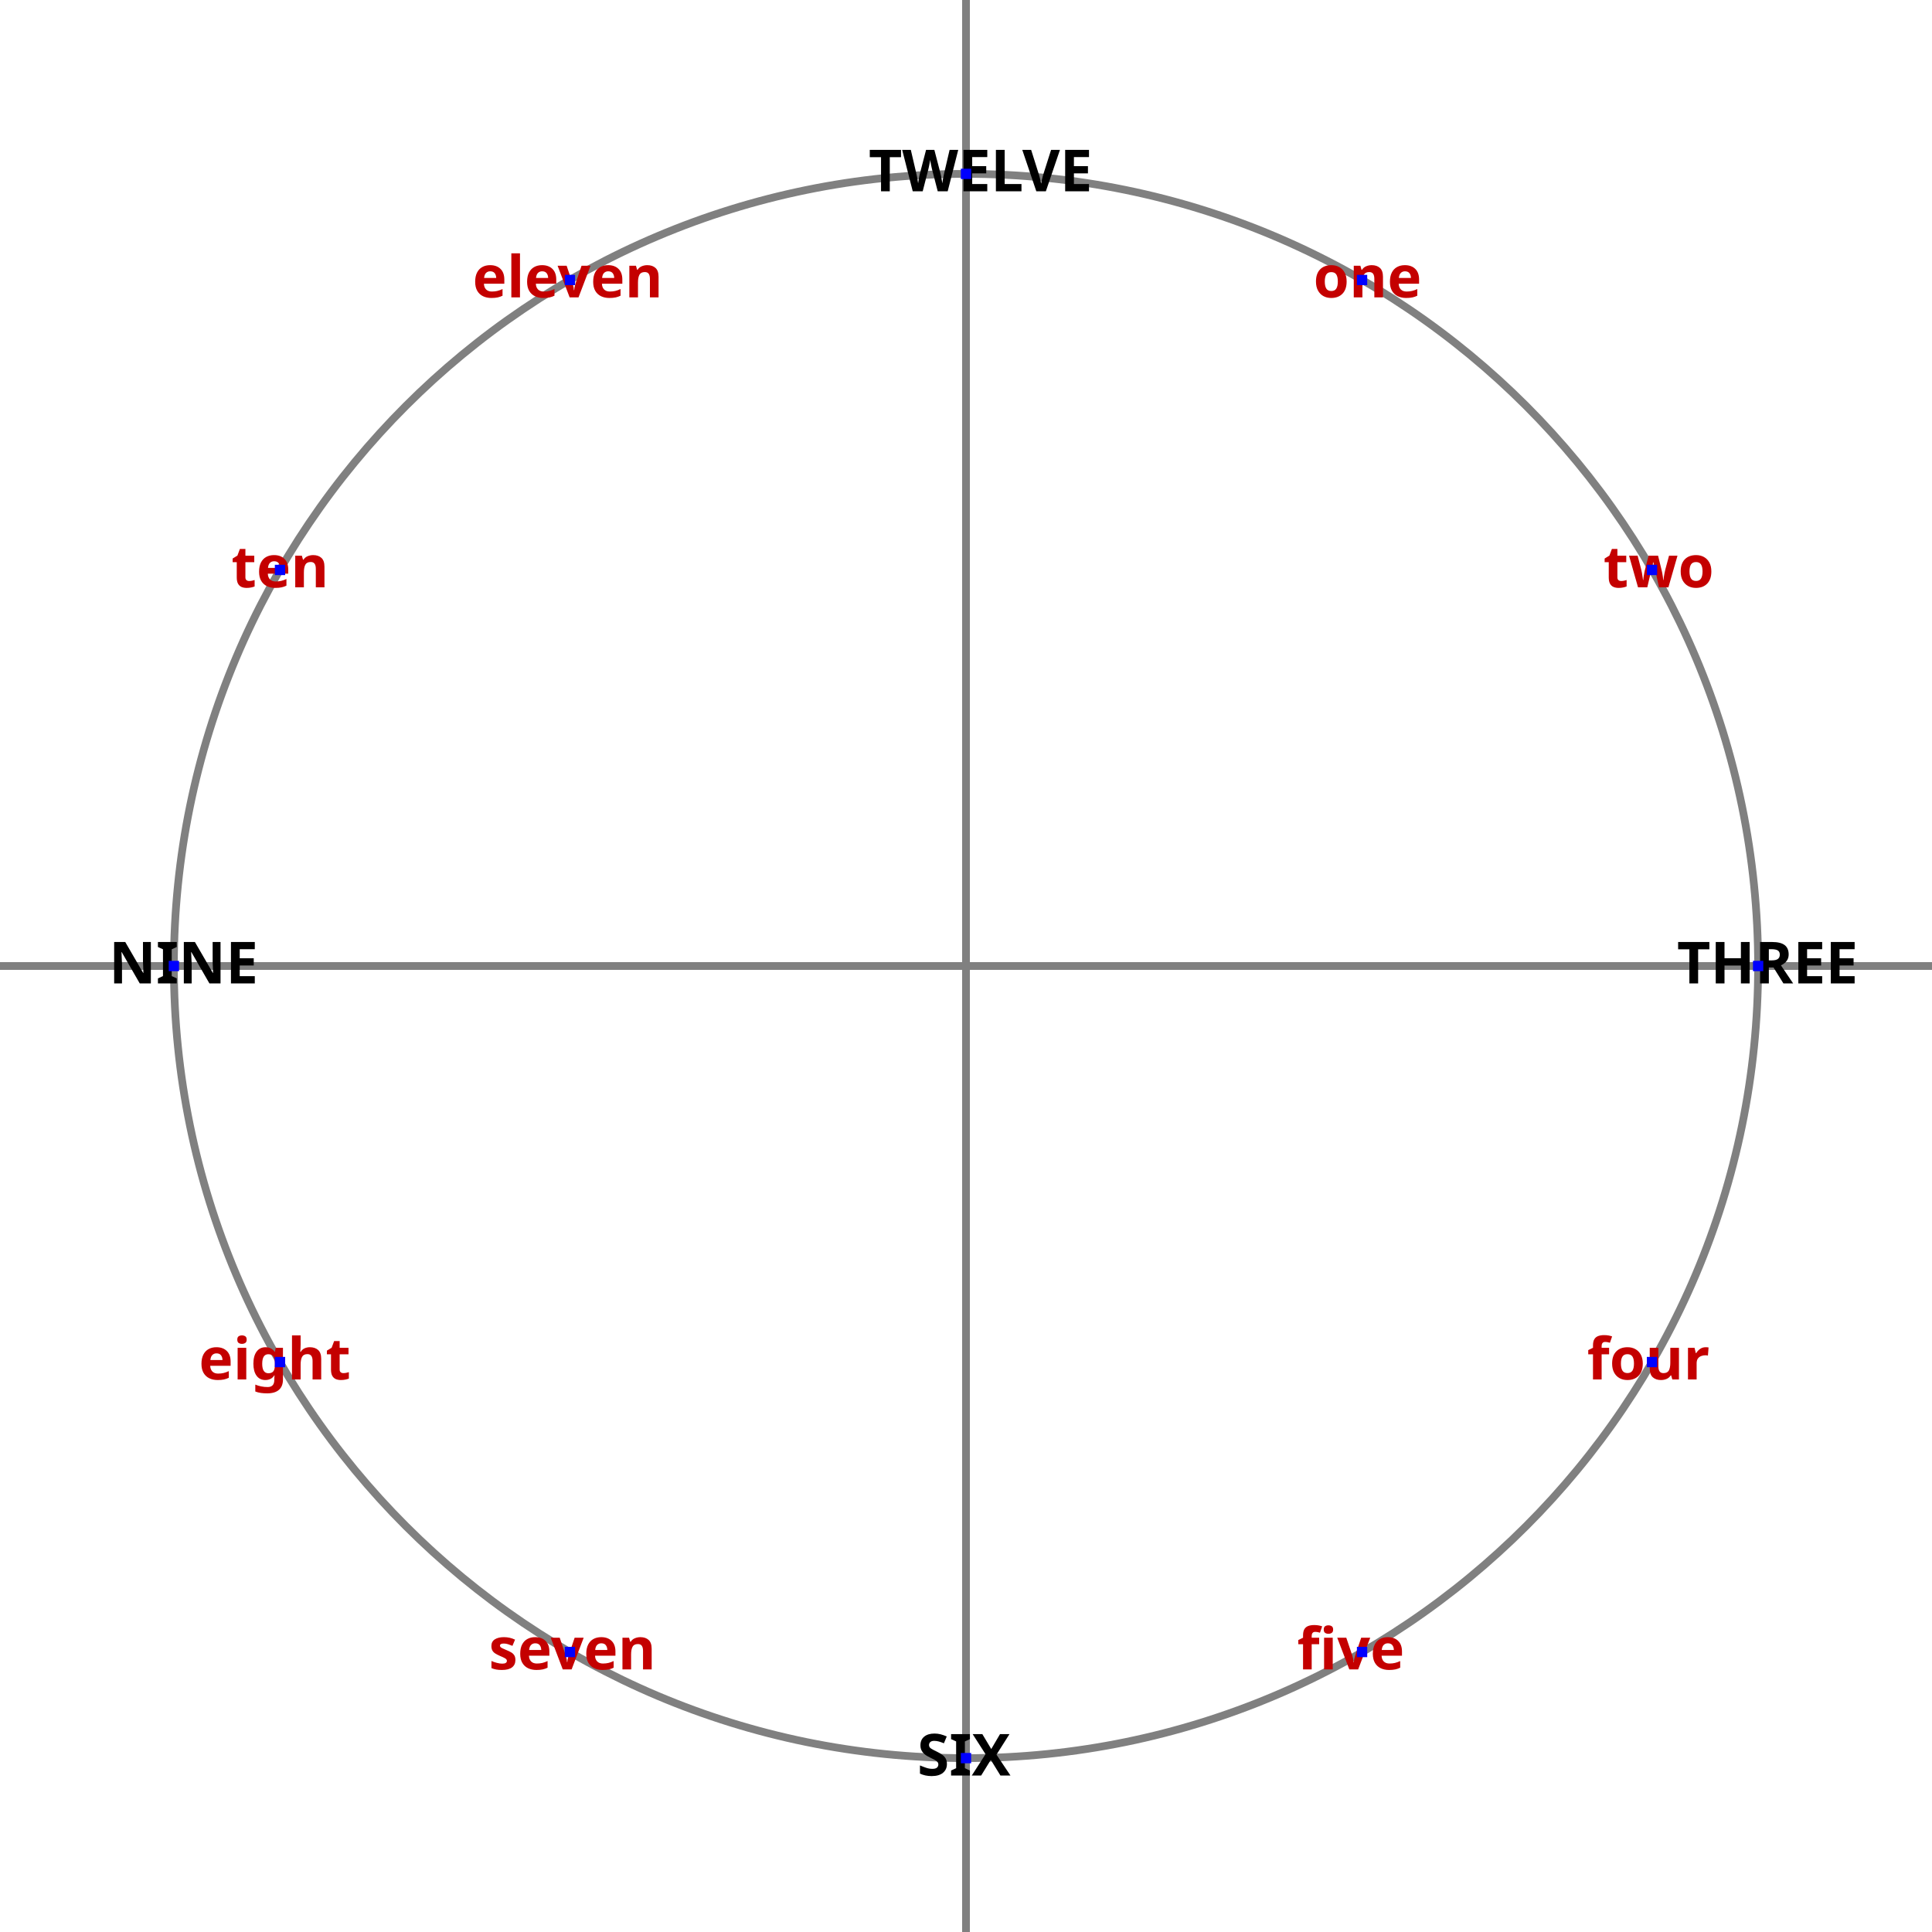
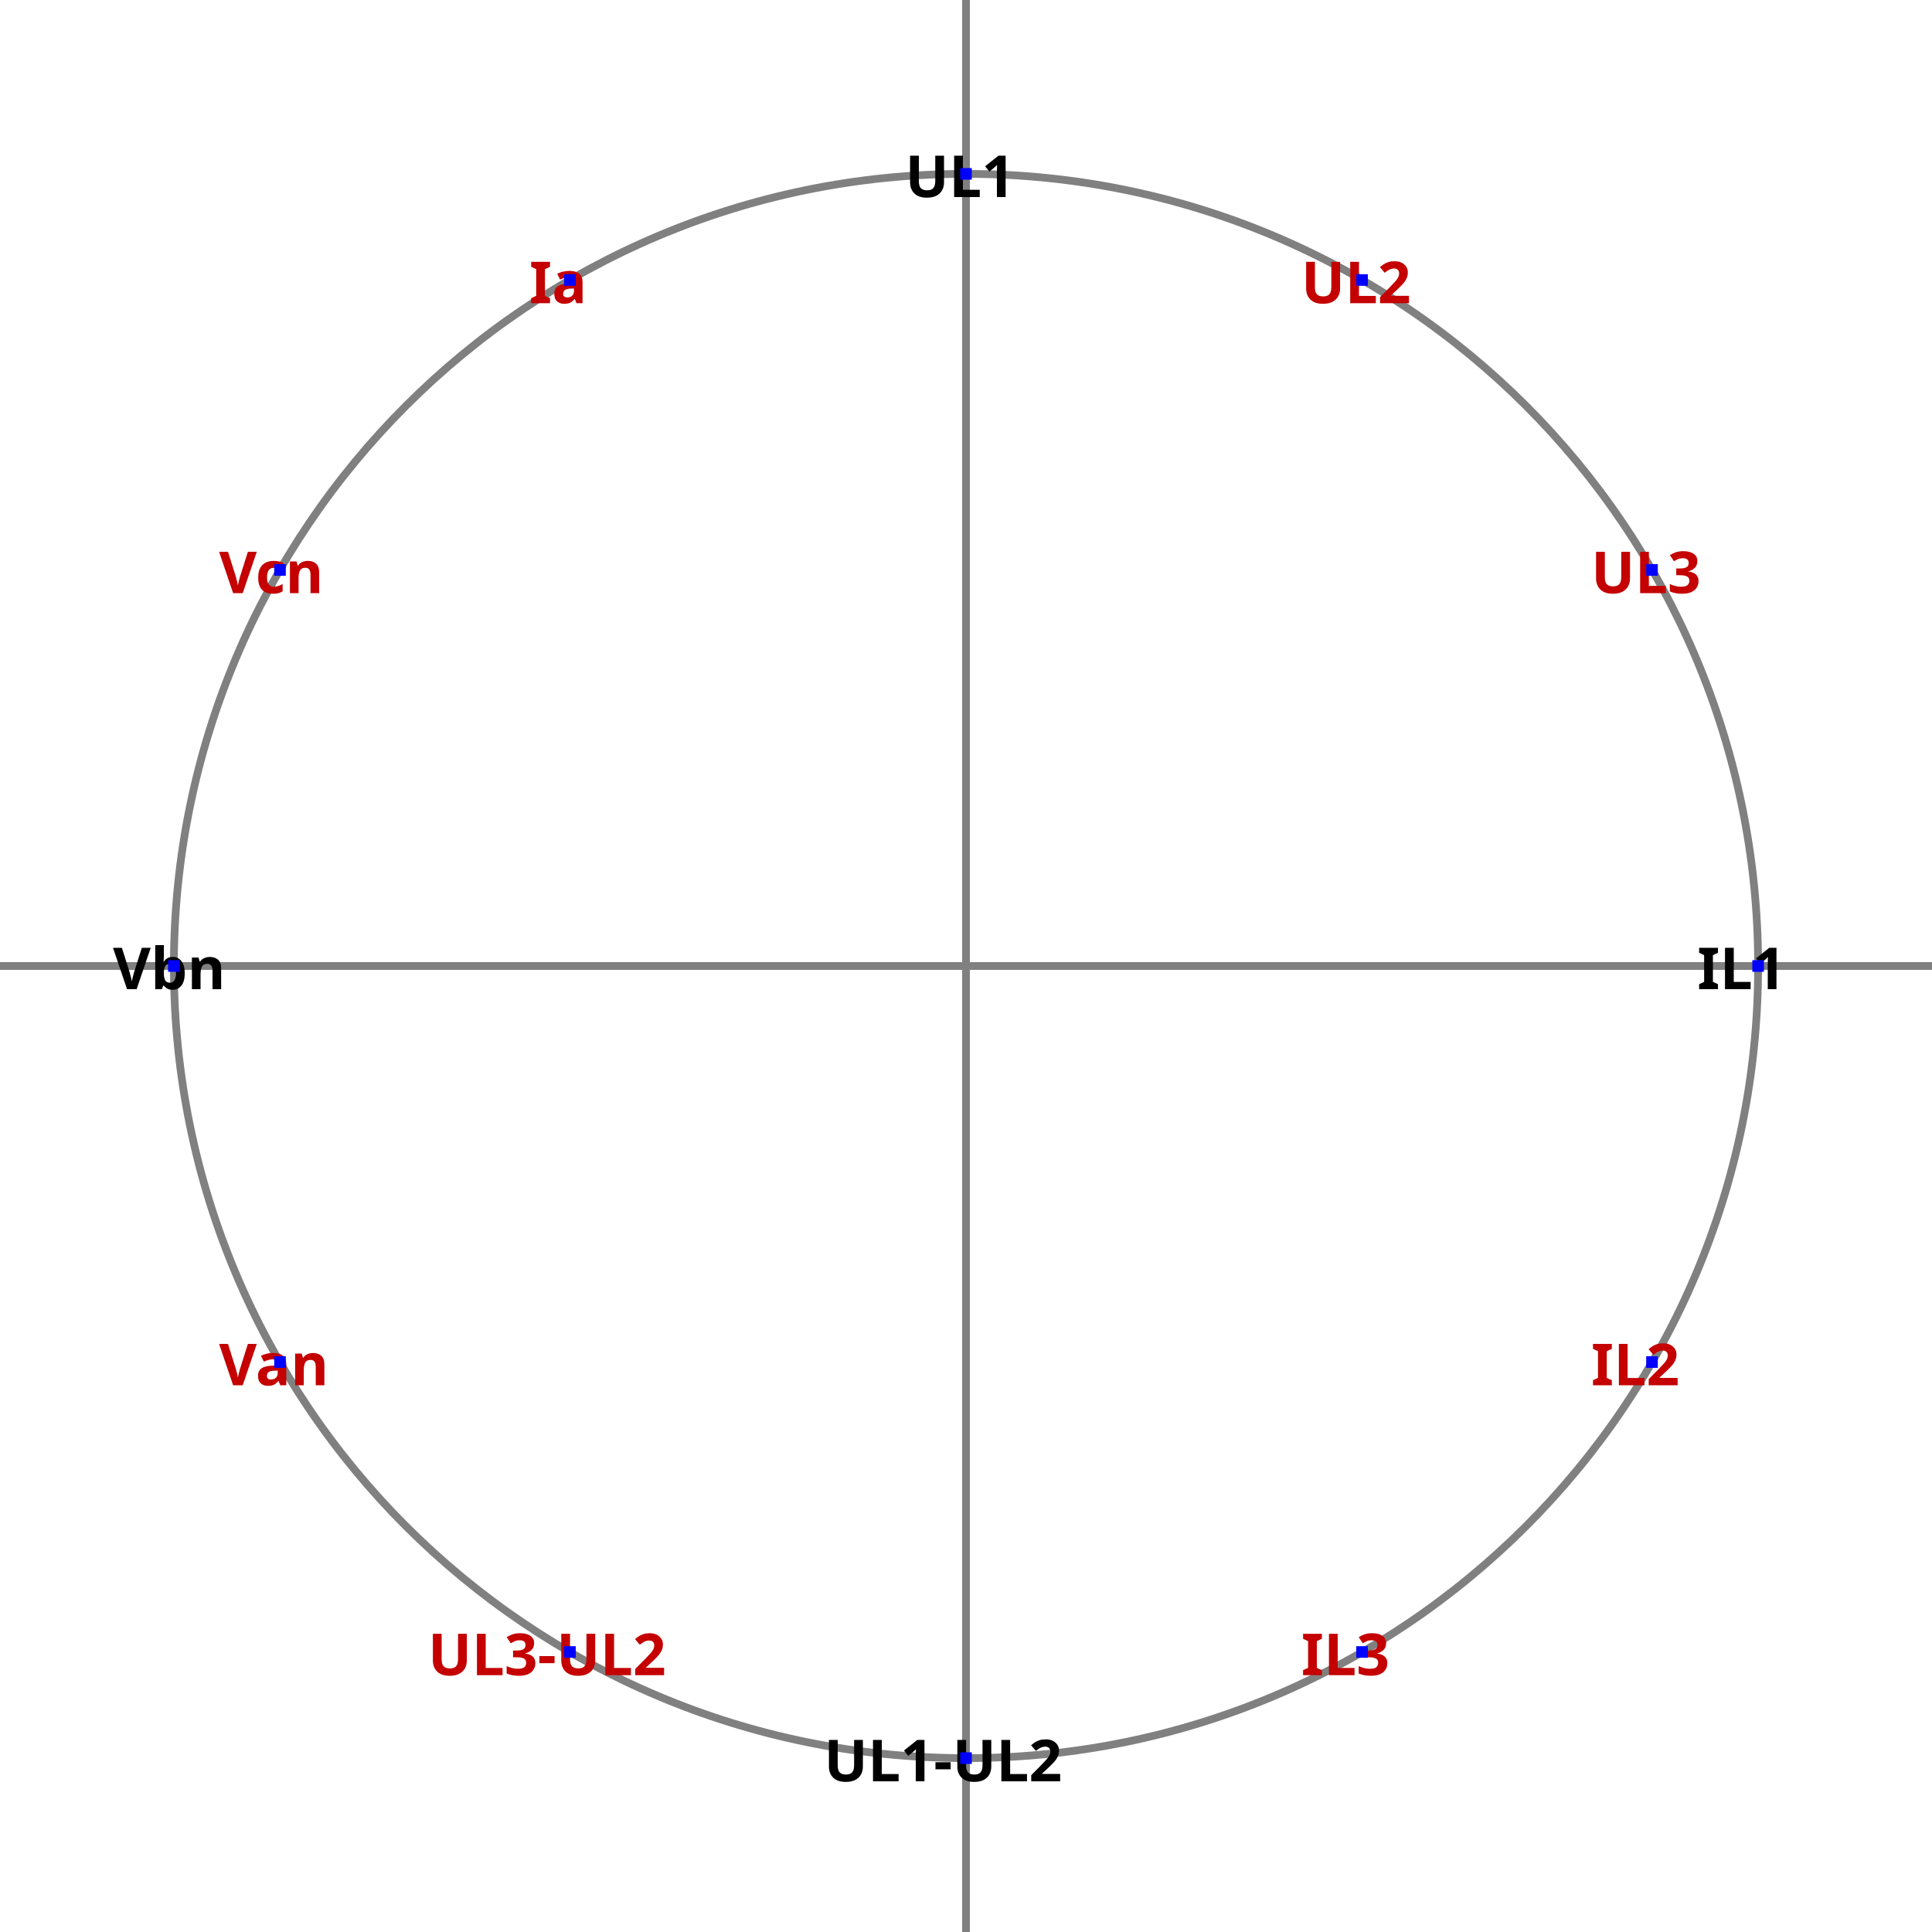
- <svg xmlns="http://www.w3.org/2000/svg" width="1058.33mm" height="1058.33mm" viewBox="0 0 3000 3000" version="1.2" baseProfile="tiny">
+ <svg xmlns="http://www.w3.org/2000/svg" width="176.389mm" height="176.389mm" viewBox="0 0 500 500" version="1.2" baseProfile="tiny">
  <defs>
</defs>
  <g fill="none" stroke="black" stroke-width="1" fill-rule="evenodd" stroke-linecap="square" stroke-linejoin="bevel">
-     <g fill="none" stroke="#808080" stroke-opacity="1" stroke-width="12" stroke-linecap="square" stroke-linejoin="bevel" transform="matrix(1,0,0,1,0,0)" font-family="Sans" font-size="90" font-weight="570" font-style="normal">
-       <polyline fill="none" vector-effect="none" points="0,1500 3000,1500 " />
-       <polyline fill="none" vector-effect="none" points="1500,0 1500,3000 " />
-       <path vector-effect="none" fill-rule="evenodd" d="M2730,1500 C2730,820.69 2179.31,270 1500,270 C820.69,270 270,820.69 270,1500 C270,2179.31 820.69,2730 1500,2730 C2179.31,2730 2730,2179.31 2730,1500 " />
+     <g fill="none" stroke="#808080" stroke-opacity="1" stroke-width="2" stroke-linecap="square" stroke-linejoin="bevel" transform="matrix(1,0,0,1,0,0)" font-family="Sans" font-size="15" font-weight="570" font-style="normal">
+       <polyline fill="none" vector-effect="none" points="0,250 500,250 " />
+       <polyline fill="none" vector-effect="none" points="250,0 250,500 " />
+       <path vector-effect="none" fill-rule="evenodd" d="M455,250 C455,136.782 363.218,45 250,45 C136.782,45 45,136.782 45,250 C45,363.218 136.782,455 250,455 C363.218,455 455,363.218 455,250 " />
    </g>
-     <g fill="none" stroke="#c40000" stroke-opacity="1" stroke-width="1" stroke-linecap="square" stroke-linejoin="bevel" transform="matrix(1,0,0,1,0,0)" font-family="Sans" font-size="90" font-weight="570" font-style="normal">
-       <text fill="#c40000" fill-opacity="1" stroke="none" xml:space="preserve" x="2039.39" y="461.789" font-family="Sans" font-size="90" font-weight="570" font-style="normal">one</text>
+     <g fill="none" stroke="#c40000" stroke-opacity="1" stroke-width="1" stroke-linecap="square" stroke-linejoin="bevel" transform="matrix(1,0,0,1,0,0)" font-family="Sans" font-size="15" font-weight="570" font-style="normal">
+       <text fill="#c40000" fill-opacity="1" stroke="none" xml:space="preserve" x="336.75" y="78.465" font-family="Sans" font-size="15" font-weight="570" font-style="normal">UL2</text>
    </g>
-     <g fill="none" stroke="#0000ff" stroke-opacity="1" stroke-width="16" stroke-linecap="square" stroke-linejoin="bevel" transform="matrix(1,0,0,1,0,0)" font-family="Sans" font-size="90" font-weight="570" font-style="normal">
+     <g fill="none" stroke="#0000ff" stroke-opacity="1" stroke-width="3" stroke-linecap="square" stroke-linejoin="bevel" transform="matrix(1,0,0,1,0,0)" font-family="Sans" font-size="15" font-weight="570" font-style="normal">
</g>
-     <g fill="#0000ff" fill-opacity="1" stroke="none" transform="matrix(1,0,0,1,0,0)" font-family="Sans" font-size="90" font-weight="570" font-style="normal">
-       <rect x="2107" y="426.789" width="16" height="16" />
+     <g fill="#0000ff" fill-opacity="1" stroke="none" transform="matrix(1,0,0,1,0,0)" font-family="Sans" font-size="15" font-weight="570" font-style="normal">
+       <rect x="351" y="70.965" width="3" height="3" />
    </g>
-     <g fill="none" stroke="#0000ff" stroke-opacity="1" stroke-width="16" stroke-linecap="square" stroke-linejoin="bevel" transform="matrix(1,0,0,1,0,0)" font-family="Sans" font-size="90" font-weight="570" font-style="normal">
+     <g fill="none" stroke="#0000ff" stroke-opacity="1" stroke-width="3" stroke-linecap="square" stroke-linejoin="bevel" transform="matrix(1,0,0,1,0,0)" font-family="Sans" font-size="15" font-weight="570" font-style="normal">
</g>
-     <g fill="none" stroke="#c40000" stroke-opacity="1" stroke-width="1" stroke-linecap="square" stroke-linejoin="bevel" transform="matrix(1,0,0,1,0,0)" font-family="Sans" font-size="90" font-weight="570" font-style="normal">
-       <text fill="#c40000" fill-opacity="1" stroke="none" xml:space="preserve" x="2489.61" y="912" font-family="Sans" font-size="90" font-weight="570" font-style="normal">two</text>
+     <g fill="none" stroke="#c40000" stroke-opacity="1" stroke-width="1" stroke-linecap="square" stroke-linejoin="bevel" transform="matrix(1,0,0,1,0,0)" font-family="Sans" font-size="15" font-weight="570" font-style="normal">
+       <text fill="#c40000" fill-opacity="1" stroke="none" xml:space="preserve" x="411.781" y="153.5" font-family="Sans" font-size="15" font-weight="570" font-style="normal">UL3</text>
    </g>
-     <g fill="none" stroke="#0000ff" stroke-opacity="1" stroke-width="16" stroke-linecap="square" stroke-linejoin="bevel" transform="matrix(1,0,0,1,0,0)" font-family="Sans" font-size="90" font-weight="570" font-style="normal">
+     <g fill="none" stroke="#0000ff" stroke-opacity="1" stroke-width="3" stroke-linecap="square" stroke-linejoin="bevel" transform="matrix(1,0,0,1,0,0)" font-family="Sans" font-size="15" font-weight="570" font-style="normal">
</g>
-     <g fill="#0000ff" fill-opacity="1" stroke="none" transform="matrix(1,0,0,1,0,0)" font-family="Sans" font-size="90" font-weight="570" font-style="normal">
-       <rect x="2557.21" y="877" width="16" height="16" />
+     <g fill="#0000ff" fill-opacity="1" stroke="none" transform="matrix(1,0,0,1,0,0)" font-family="Sans" font-size="15" font-weight="570" font-style="normal">
+       <rect x="426.035" y="146" width="3" height="3" />
    </g>
-     <g fill="none" stroke="#0000ff" stroke-opacity="1" stroke-width="16" stroke-linecap="square" stroke-linejoin="bevel" transform="matrix(1,0,0,1,0,0)" font-family="Sans" font-size="90" font-weight="570" font-style="normal">
+     <g fill="none" stroke="#0000ff" stroke-opacity="1" stroke-width="3" stroke-linecap="square" stroke-linejoin="bevel" transform="matrix(1,0,0,1,0,0)" font-family="Sans" font-size="15" font-weight="570" font-style="normal">
</g>
-     <g fill="none" stroke="#000000" stroke-opacity="1" stroke-width="1" stroke-linecap="square" stroke-linejoin="bevel" transform="matrix(1,0,0,1,0,0)" font-family="Sans" font-size="90" font-weight="570" font-style="normal">
-       <text fill="#000000" fill-opacity="1" stroke="none" xml:space="preserve" x="2604" y="1527" font-family="Sans" font-size="90" font-weight="570" font-style="normal">THREE</text>
+     <g fill="none" stroke="#000000" stroke-opacity="1" stroke-width="1" stroke-linecap="square" stroke-linejoin="bevel" transform="matrix(1,0,0,1,0,0)" font-family="Sans" font-size="15" font-weight="570" font-style="normal">
+       <text fill="#000000" fill-opacity="1" stroke="none" xml:space="preserve" x="439.25" y="256" font-family="Sans" font-size="15" font-weight="570" font-style="normal">IL1</text>
    </g>
-     <g fill="none" stroke="#0000ff" stroke-opacity="1" stroke-width="16" stroke-linecap="square" stroke-linejoin="bevel" transform="matrix(1,0,0,1,0,0)" font-family="Sans" font-size="90" font-weight="570" font-style="normal">
+     <g fill="none" stroke="#0000ff" stroke-opacity="1" stroke-width="3" stroke-linecap="square" stroke-linejoin="bevel" transform="matrix(1,0,0,1,0,0)" font-family="Sans" font-size="15" font-weight="570" font-style="normal">
</g>
-     <g fill="#0000ff" fill-opacity="1" stroke="none" transform="matrix(1,0,0,1,0,0)" font-family="Sans" font-size="90" font-weight="570" font-style="normal">
-       <rect x="2722" y="1492" width="16" height="16" />
+     <g fill="#0000ff" fill-opacity="1" stroke="none" transform="matrix(1,0,0,1,0,0)" font-family="Sans" font-size="15" font-weight="570" font-style="normal">
+       <rect x="453.5" y="248.5" width="3" height="3" />
    </g>
-     <g fill="none" stroke="#0000ff" stroke-opacity="1" stroke-width="16" stroke-linecap="square" stroke-linejoin="bevel" transform="matrix(1,0,0,1,0,0)" font-family="Sans" font-size="90" font-weight="570" font-style="normal">
+     <g fill="none" stroke="#0000ff" stroke-opacity="1" stroke-width="3" stroke-linecap="square" stroke-linejoin="bevel" transform="matrix(1,0,0,1,0,0)" font-family="Sans" font-size="15" font-weight="570" font-style="normal">
</g>
-     <g fill="none" stroke="#c40000" stroke-opacity="1" stroke-width="1" stroke-linecap="square" stroke-linejoin="bevel" transform="matrix(1,0,0,1,0,0)" font-family="Sans" font-size="90" font-weight="570" font-style="normal">
-       <text fill="#c40000" fill-opacity="1" stroke="none" xml:space="preserve" x="2464.41" y="2142" font-family="Sans" font-size="90" font-weight="570" font-style="normal">four</text>
+     <g fill="none" stroke="#c40000" stroke-opacity="1" stroke-width="1" stroke-linecap="square" stroke-linejoin="bevel" transform="matrix(1,0,0,1,0,0)" font-family="Sans" font-size="15" font-weight="570" font-style="normal">
+       <text fill="#c40000" fill-opacity="1" stroke="none" xml:space="preserve" x="411.781" y="358.5" font-family="Sans" font-size="15" font-weight="570" font-style="normal">IL2</text>
    </g>
-     <g fill="none" stroke="#0000ff" stroke-opacity="1" stroke-width="16" stroke-linecap="square" stroke-linejoin="bevel" transform="matrix(1,0,0,1,0,0)" font-family="Sans" font-size="90" font-weight="570" font-style="normal">
+     <g fill="none" stroke="#0000ff" stroke-opacity="1" stroke-width="3" stroke-linecap="square" stroke-linejoin="bevel" transform="matrix(1,0,0,1,0,0)" font-family="Sans" font-size="15" font-weight="570" font-style="normal">
</g>
-     <g fill="#0000ff" fill-opacity="1" stroke="none" transform="matrix(1,0,0,1,0,0)" font-family="Sans" font-size="90" font-weight="570" font-style="normal">
-       <rect x="2557.21" y="2107" width="16" height="16" />
+     <g fill="#0000ff" fill-opacity="1" stroke="none" transform="matrix(1,0,0,1,0,0)" font-family="Sans" font-size="15" font-weight="570" font-style="normal">
+       <rect x="426.035" y="351" width="3" height="3" />
    </g>
-     <g fill="none" stroke="#0000ff" stroke-opacity="1" stroke-width="16" stroke-linecap="square" stroke-linejoin="bevel" transform="matrix(1,0,0,1,0,0)" font-family="Sans" font-size="90" font-weight="570" font-style="normal">
+     <g fill="none" stroke="#0000ff" stroke-opacity="1" stroke-width="3" stroke-linecap="square" stroke-linejoin="bevel" transform="matrix(1,0,0,1,0,0)" font-family="Sans" font-size="15" font-weight="570" font-style="normal">
</g>
-     <g fill="none" stroke="#c40000" stroke-opacity="1" stroke-width="1" stroke-linecap="square" stroke-linejoin="bevel" transform="matrix(1,0,0,1,0,0)" font-family="Sans" font-size="90" font-weight="570" font-style="normal">
-       <text fill="#c40000" fill-opacity="1" stroke="none" xml:space="preserve" x="2014.19" y="2592.21" font-family="Sans" font-size="90" font-weight="570" font-style="normal">five</text>
+     <g fill="none" stroke="#c40000" stroke-opacity="1" stroke-width="1" stroke-linecap="square" stroke-linejoin="bevel" transform="matrix(1,0,0,1,0,0)" font-family="Sans" font-size="15" font-weight="570" font-style="normal">
+       <text fill="#c40000" fill-opacity="1" stroke="none" xml:space="preserve" x="336.75" y="433.535" font-family="Sans" font-size="15" font-weight="570" font-style="normal">IL3</text>
    </g>
-     <g fill="none" stroke="#0000ff" stroke-opacity="1" stroke-width="16" stroke-linecap="square" stroke-linejoin="bevel" transform="matrix(1,0,0,1,0,0)" font-family="Sans" font-size="90" font-weight="570" font-style="normal">
+     <g fill="none" stroke="#0000ff" stroke-opacity="1" stroke-width="3" stroke-linecap="square" stroke-linejoin="bevel" transform="matrix(1,0,0,1,0,0)" font-family="Sans" font-size="15" font-weight="570" font-style="normal">
</g>
-     <g fill="#0000ff" fill-opacity="1" stroke="none" transform="matrix(1,0,0,1,0,0)" font-family="Sans" font-size="90" font-weight="570" font-style="normal">
-       <rect x="2107" y="2557.21" width="16" height="16" />
+     <g fill="#0000ff" fill-opacity="1" stroke="none" transform="matrix(1,0,0,1,0,0)" font-family="Sans" font-size="15" font-weight="570" font-style="normal">
+       <rect x="351" y="426.035" width="3" height="3" />
    </g>
-     <g fill="none" stroke="#0000ff" stroke-opacity="1" stroke-width="16" stroke-linecap="square" stroke-linejoin="bevel" transform="matrix(1,0,0,1,0,0)" font-family="Sans" font-size="90" font-weight="570" font-style="normal">
+     <g fill="none" stroke="#0000ff" stroke-opacity="1" stroke-width="3" stroke-linecap="square" stroke-linejoin="bevel" transform="matrix(1,0,0,1,0,0)" font-family="Sans" font-size="15" font-weight="570" font-style="normal">
</g>
-     <g fill="none" stroke="#000000" stroke-opacity="1" stroke-width="1" stroke-linecap="square" stroke-linejoin="bevel" transform="matrix(1,0,0,1,0,0)" font-family="Sans" font-size="90" font-weight="570" font-style="normal">
-       <text fill="#000000" fill-opacity="1" stroke="none" xml:space="preserve" x="1424.39" y="2757" font-family="Sans" font-size="90" font-weight="570" font-style="normal">SIX</text>
+     <g fill="none" stroke="#000000" stroke-opacity="1" stroke-width="1" stroke-linecap="square" stroke-linejoin="bevel" transform="matrix(1,0,0,1,0,0)" font-family="Sans" font-size="15" font-weight="570" font-style="normal">
+       <text fill="#000000" fill-opacity="1" stroke="none" xml:space="preserve" x="213.25" y="461" font-family="Sans" font-size="15" font-weight="570" font-style="normal">UL1-UL2</text>
    </g>
-     <g fill="none" stroke="#0000ff" stroke-opacity="1" stroke-width="16" stroke-linecap="square" stroke-linejoin="bevel" transform="matrix(1,0,0,1,0,0)" font-family="Sans" font-size="90" font-weight="570" font-style="normal">
+     <g fill="none" stroke="#0000ff" stroke-opacity="1" stroke-width="3" stroke-linecap="square" stroke-linejoin="bevel" transform="matrix(1,0,0,1,0,0)" font-family="Sans" font-size="15" font-weight="570" font-style="normal">
</g>
-     <g fill="#0000ff" fill-opacity="1" stroke="none" transform="matrix(1,0,0,1,0,0)" font-family="Sans" font-size="90" font-weight="570" font-style="normal">
-       <rect x="1492" y="2722" width="16" height="16" />
+     <g fill="#0000ff" fill-opacity="1" stroke="none" transform="matrix(1,0,0,1,0,0)" font-family="Sans" font-size="15" font-weight="570" font-style="normal">
+       <rect x="248.5" y="453.5" width="3" height="3" />
    </g>
-     <g fill="none" stroke="#0000ff" stroke-opacity="1" stroke-width="16" stroke-linecap="square" stroke-linejoin="bevel" transform="matrix(1,0,0,1,0,0)" font-family="Sans" font-size="90" font-weight="570" font-style="normal">
+     <g fill="none" stroke="#0000ff" stroke-opacity="1" stroke-width="3" stroke-linecap="square" stroke-linejoin="bevel" transform="matrix(1,0,0,1,0,0)" font-family="Sans" font-size="15" font-weight="570" font-style="normal">
</g>
-     <g fill="none" stroke="#c40000" stroke-opacity="1" stroke-width="1" stroke-linecap="square" stroke-linejoin="bevel" transform="matrix(1,0,0,1,0,0)" font-family="Sans" font-size="90" font-weight="570" font-style="normal">
-       <text fill="#c40000" fill-opacity="1" stroke="none" xml:space="preserve" x="759" y="2592.21" font-family="Sans" font-size="90" font-weight="570" font-style="normal">seven</text>
+     <g fill="none" stroke="#c40000" stroke-opacity="1" stroke-width="1" stroke-linecap="square" stroke-linejoin="bevel" transform="matrix(1,0,0,1,0,0)" font-family="Sans" font-size="15" font-weight="570" font-style="normal">
+       <text fill="#c40000" fill-opacity="1" stroke="none" xml:space="preserve" x="110.75" y="433.535" font-family="Sans" font-size="15" font-weight="570" font-style="normal">UL3-UL2</text>
    </g>
-     <g fill="none" stroke="#0000ff" stroke-opacity="1" stroke-width="16" stroke-linecap="square" stroke-linejoin="bevel" transform="matrix(1,0,0,1,0,0)" font-family="Sans" font-size="90" font-weight="570" font-style="normal">
+     <g fill="none" stroke="#0000ff" stroke-opacity="1" stroke-width="3" stroke-linecap="square" stroke-linejoin="bevel" transform="matrix(1,0,0,1,0,0)" font-family="Sans" font-size="15" font-weight="570" font-style="normal">
</g>
-     <g fill="#0000ff" fill-opacity="1" stroke="none" transform="matrix(1,0,0,1,0,0)" font-family="Sans" font-size="90" font-weight="570" font-style="normal">
-       <rect x="877" y="2557.21" width="16" height="16" />
+     <g fill="#0000ff" fill-opacity="1" stroke="none" transform="matrix(1,0,0,1,0,0)" font-family="Sans" font-size="15" font-weight="570" font-style="normal">
+       <rect x="146" y="426.035" width="3" height="3" />
    </g>
-     <g fill="none" stroke="#0000ff" stroke-opacity="1" stroke-width="16" stroke-linecap="square" stroke-linejoin="bevel" transform="matrix(1,0,0,1,0,0)" font-family="Sans" font-size="90" font-weight="570" font-style="normal">
+     <g fill="none" stroke="#0000ff" stroke-opacity="1" stroke-width="3" stroke-linecap="square" stroke-linejoin="bevel" transform="matrix(1,0,0,1,0,0)" font-family="Sans" font-size="15" font-weight="570" font-style="normal">
</g>
-     <g fill="none" stroke="#c40000" stroke-opacity="1" stroke-width="1" stroke-linecap="square" stroke-linejoin="bevel" transform="matrix(1,0,0,1,0,0)" font-family="Sans" font-size="90" font-weight="570" font-style="normal">
-       <text fill="#c40000" fill-opacity="1" stroke="none" xml:space="preserve" x="308.781" y="2142" font-family="Sans" font-size="90" font-weight="570" font-style="normal">eight</text>
+     <g fill="none" stroke="#c40000" stroke-opacity="1" stroke-width="1" stroke-linecap="square" stroke-linejoin="bevel" transform="matrix(1,0,0,1,0,0)" font-family="Sans" font-size="15" font-weight="570" font-style="normal">
+       <text fill="#c40000" fill-opacity="1" stroke="none" xml:space="preserve" x="56.703" y="358.5" font-family="Sans" font-size="15" font-weight="570" font-style="normal">Van</text>
    </g>
-     <g fill="none" stroke="#0000ff" stroke-opacity="1" stroke-width="16" stroke-linecap="square" stroke-linejoin="bevel" transform="matrix(1,0,0,1,0,0)" font-family="Sans" font-size="90" font-weight="570" font-style="normal">
+     <g fill="none" stroke="#0000ff" stroke-opacity="1" stroke-width="3" stroke-linecap="square" stroke-linejoin="bevel" transform="matrix(1,0,0,1,0,0)" font-family="Sans" font-size="15" font-weight="570" font-style="normal">
</g>
-     <g fill="#0000ff" fill-opacity="1" stroke="none" transform="matrix(1,0,0,1,0,0)" font-family="Sans" font-size="90" font-weight="570" font-style="normal">
-       <rect x="426.789" y="2107" width="16" height="16" />
+     <g fill="#0000ff" fill-opacity="1" stroke="none" transform="matrix(1,0,0,1,0,0)" font-family="Sans" font-size="15" font-weight="570" font-style="normal">
+       <rect x="70.965" y="351" width="3" height="3" />
    </g>
-     <g fill="none" stroke="#0000ff" stroke-opacity="1" stroke-width="16" stroke-linecap="square" stroke-linejoin="bevel" transform="matrix(1,0,0,1,0,0)" font-family="Sans" font-size="90" font-weight="570" font-style="normal">
+     <g fill="none" stroke="#0000ff" stroke-opacity="1" stroke-width="3" stroke-linecap="square" stroke-linejoin="bevel" transform="matrix(1,0,0,1,0,0)" font-family="Sans" font-size="15" font-weight="570" font-style="normal">
</g>
-     <g fill="none" stroke="#000000" stroke-opacity="1" stroke-width="1" stroke-linecap="square" stroke-linejoin="bevel" transform="matrix(1,0,0,1,0,0)" font-family="Sans" font-size="90" font-weight="570" font-style="normal">
-       <text fill="#000000" fill-opacity="1" stroke="none" xml:space="preserve" x="169.188" y="1527" font-family="Sans" font-size="90" font-weight="570" font-style="normal">NINE</text>
+     <g fill="none" stroke="#000000" stroke-opacity="1" stroke-width="1" stroke-linecap="square" stroke-linejoin="bevel" transform="matrix(1,0,0,1,0,0)" font-family="Sans" font-size="15" font-weight="570" font-style="normal">
+       <text fill="#000000" fill-opacity="1" stroke="none" xml:space="preserve" x="29.25" y="256" font-family="Sans" font-size="15" font-weight="570" font-style="normal">Vbn</text>
    </g>
-     <g fill="none" stroke="#0000ff" stroke-opacity="1" stroke-width="16" stroke-linecap="square" stroke-linejoin="bevel" transform="matrix(1,0,0,1,0,0)" font-family="Sans" font-size="90" font-weight="570" font-style="normal">
+     <g fill="none" stroke="#0000ff" stroke-opacity="1" stroke-width="3" stroke-linecap="square" stroke-linejoin="bevel" transform="matrix(1,0,0,1,0,0)" font-family="Sans" font-size="15" font-weight="570" font-style="normal">
</g>
-     <g fill="#0000ff" fill-opacity="1" stroke="none" transform="matrix(1,0,0,1,0,0)" font-family="Sans" font-size="90" font-weight="570" font-style="normal">
-       <rect x="262" y="1492" width="16" height="16" />
+     <g fill="#0000ff" fill-opacity="1" stroke="none" transform="matrix(1,0,0,1,0,0)" font-family="Sans" font-size="15" font-weight="570" font-style="normal">
+       <rect x="43.5" y="248.5" width="3" height="3" />
    </g>
-     <g fill="none" stroke="#0000ff" stroke-opacity="1" stroke-width="16" stroke-linecap="square" stroke-linejoin="bevel" transform="matrix(1,0,0,1,0,0)" font-family="Sans" font-size="90" font-weight="570" font-style="normal">
+     <g fill="none" stroke="#0000ff" stroke-opacity="1" stroke-width="3" stroke-linecap="square" stroke-linejoin="bevel" transform="matrix(1,0,0,1,0,0)" font-family="Sans" font-size="15" font-weight="570" font-style="normal">
</g>
-     <g fill="none" stroke="#c40000" stroke-opacity="1" stroke-width="1" stroke-linecap="square" stroke-linejoin="bevel" transform="matrix(1,0,0,1,0,0)" font-family="Sans" font-size="90" font-weight="570" font-style="normal">
-       <text fill="#c40000" fill-opacity="1" stroke="none" xml:space="preserve" x="359.188" y="912" font-family="Sans" font-size="90" font-weight="570" font-style="normal">ten</text>
+     <g fill="none" stroke="#c40000" stroke-opacity="1" stroke-width="1" stroke-linecap="square" stroke-linejoin="bevel" transform="matrix(1,0,0,1,0,0)" font-family="Sans" font-size="15" font-weight="570" font-style="normal">
+       <text fill="#c40000" fill-opacity="1" stroke="none" xml:space="preserve" x="56.703" y="153.5" font-family="Sans" font-size="15" font-weight="570" font-style="normal">Vcn</text>
    </g>
-     <g fill="none" stroke="#0000ff" stroke-opacity="1" stroke-width="16" stroke-linecap="square" stroke-linejoin="bevel" transform="matrix(1,0,0,1,0,0)" font-family="Sans" font-size="90" font-weight="570" font-style="normal">
+     <g fill="none" stroke="#0000ff" stroke-opacity="1" stroke-width="3" stroke-linecap="square" stroke-linejoin="bevel" transform="matrix(1,0,0,1,0,0)" font-family="Sans" font-size="15" font-weight="570" font-style="normal">
</g>
-     <g fill="#0000ff" fill-opacity="1" stroke="none" transform="matrix(1,0,0,1,0,0)" font-family="Sans" font-size="90" font-weight="570" font-style="normal">
-       <rect x="426.789" y="877" width="16" height="16" />
+     <g fill="#0000ff" fill-opacity="1" stroke="none" transform="matrix(1,0,0,1,0,0)" font-family="Sans" font-size="15" font-weight="570" font-style="normal">
+       <rect x="70.965" y="146" width="3" height="3" />
    </g>
-     <g fill="none" stroke="#0000ff" stroke-opacity="1" stroke-width="16" stroke-linecap="square" stroke-linejoin="bevel" transform="matrix(1,0,0,1,0,0)" font-family="Sans" font-size="90" font-weight="570" font-style="normal">
+     <g fill="none" stroke="#0000ff" stroke-opacity="1" stroke-width="3" stroke-linecap="square" stroke-linejoin="bevel" transform="matrix(1,0,0,1,0,0)" font-family="Sans" font-size="15" font-weight="570" font-style="normal">
</g>
-     <g fill="none" stroke="#c40000" stroke-opacity="1" stroke-width="1" stroke-linecap="square" stroke-linejoin="bevel" transform="matrix(1,0,0,1,0,0)" font-family="Sans" font-size="90" font-weight="570" font-style="normal">
-       <text fill="#c40000" fill-opacity="1" stroke="none" xml:space="preserve" x="733.797" y="461.789" font-family="Sans" font-size="90" font-weight="570" font-style="normal">eleven</text>
+     <g fill="none" stroke="#c40000" stroke-opacity="1" stroke-width="1" stroke-linecap="square" stroke-linejoin="bevel" transform="matrix(1,0,0,1,0,0)" font-family="Sans" font-size="15" font-weight="570" font-style="normal">
+       <text fill="#c40000" fill-opacity="1" stroke="none" xml:space="preserve" x="136.984" y="78.465" font-family="Sans" font-size="15" font-weight="570" font-style="normal">Ia</text>
    </g>
-     <g fill="none" stroke="#0000ff" stroke-opacity="1" stroke-width="16" stroke-linecap="square" stroke-linejoin="bevel" transform="matrix(1,0,0,1,0,0)" font-family="Sans" font-size="90" font-weight="570" font-style="normal">
+     <g fill="none" stroke="#0000ff" stroke-opacity="1" stroke-width="3" stroke-linecap="square" stroke-linejoin="bevel" transform="matrix(1,0,0,1,0,0)" font-family="Sans" font-size="15" font-weight="570" font-style="normal">
</g>
-     <g fill="#0000ff" fill-opacity="1" stroke="none" transform="matrix(1,0,0,1,0,0)" font-family="Sans" font-size="90" font-weight="570" font-style="normal">
-       <rect x="877" y="426.789" width="16" height="16" />
+     <g fill="#0000ff" fill-opacity="1" stroke="none" transform="matrix(1,0,0,1,0,0)" font-family="Sans" font-size="15" font-weight="570" font-style="normal">
+       <rect x="146" y="70.965" width="3" height="3" />
    </g>
-     <g fill="none" stroke="#0000ff" stroke-opacity="1" stroke-width="16" stroke-linecap="square" stroke-linejoin="bevel" transform="matrix(1,0,0,1,0,0)" font-family="Sans" font-size="90" font-weight="570" font-style="normal">
+     <g fill="none" stroke="#0000ff" stroke-opacity="1" stroke-width="3" stroke-linecap="square" stroke-linejoin="bevel" transform="matrix(1,0,0,1,0,0)" font-family="Sans" font-size="15" font-weight="570" font-style="normal">
</g>
-     <g fill="none" stroke="#000000" stroke-opacity="1" stroke-width="1" stroke-linecap="square" stroke-linejoin="bevel" transform="matrix(1,0,0,1,0,0)" font-family="Sans" font-size="90" font-weight="570" font-style="normal">
-       <text fill="#000000" fill-opacity="1" stroke="none" xml:space="preserve" x="1348.8" y="297" font-family="Sans" font-size="90" font-weight="570" font-style="normal">TWELVE</text>
+     <g fill="none" stroke="#000000" stroke-opacity="1" stroke-width="1" stroke-linecap="square" stroke-linejoin="bevel" transform="matrix(1,0,0,1,0,0)" font-family="Sans" font-size="15" font-weight="570" font-style="normal">
+       <text fill="#000000" fill-opacity="1" stroke="none" xml:space="preserve" x="234.25" y="51" font-family="Sans" font-size="15" font-weight="570" font-style="normal">UL1</text>
    </g>
-     <g fill="none" stroke="#0000ff" stroke-opacity="1" stroke-width="16" stroke-linecap="square" stroke-linejoin="bevel" transform="matrix(1,0,0,1,0,0)" font-family="Sans" font-size="90" font-weight="570" font-style="normal">
+     <g fill="none" stroke="#0000ff" stroke-opacity="1" stroke-width="3" stroke-linecap="square" stroke-linejoin="bevel" transform="matrix(1,0,0,1,0,0)" font-family="Sans" font-size="15" font-weight="570" font-style="normal">
</g>
-     <g fill="#0000ff" fill-opacity="1" stroke="none" transform="matrix(1,0,0,1,0,0)" font-family="Sans" font-size="90" font-weight="570" font-style="normal">
-       <rect x="1492" y="262" width="16" height="16" />
+     <g fill="#0000ff" fill-opacity="1" stroke="none" transform="matrix(1,0,0,1,0,0)" font-family="Sans" font-size="15" font-weight="570" font-style="normal">
+       <rect x="248.5" y="43.5" width="3" height="3" />
    </g>
-     <g fill="none" stroke="#0000ff" stroke-opacity="1" stroke-width="16" stroke-linecap="square" stroke-linejoin="bevel" transform="matrix(1,0,0,1,0,0)" font-family="Sans" font-size="90" font-weight="570" font-style="normal">
+     <g fill="none" stroke="#0000ff" stroke-opacity="1" stroke-width="3" stroke-linecap="square" stroke-linejoin="bevel" transform="matrix(1,0,0,1,0,0)" font-family="Sans" font-size="15" font-weight="570" font-style="normal">
</g>
  </g>
</svg>
